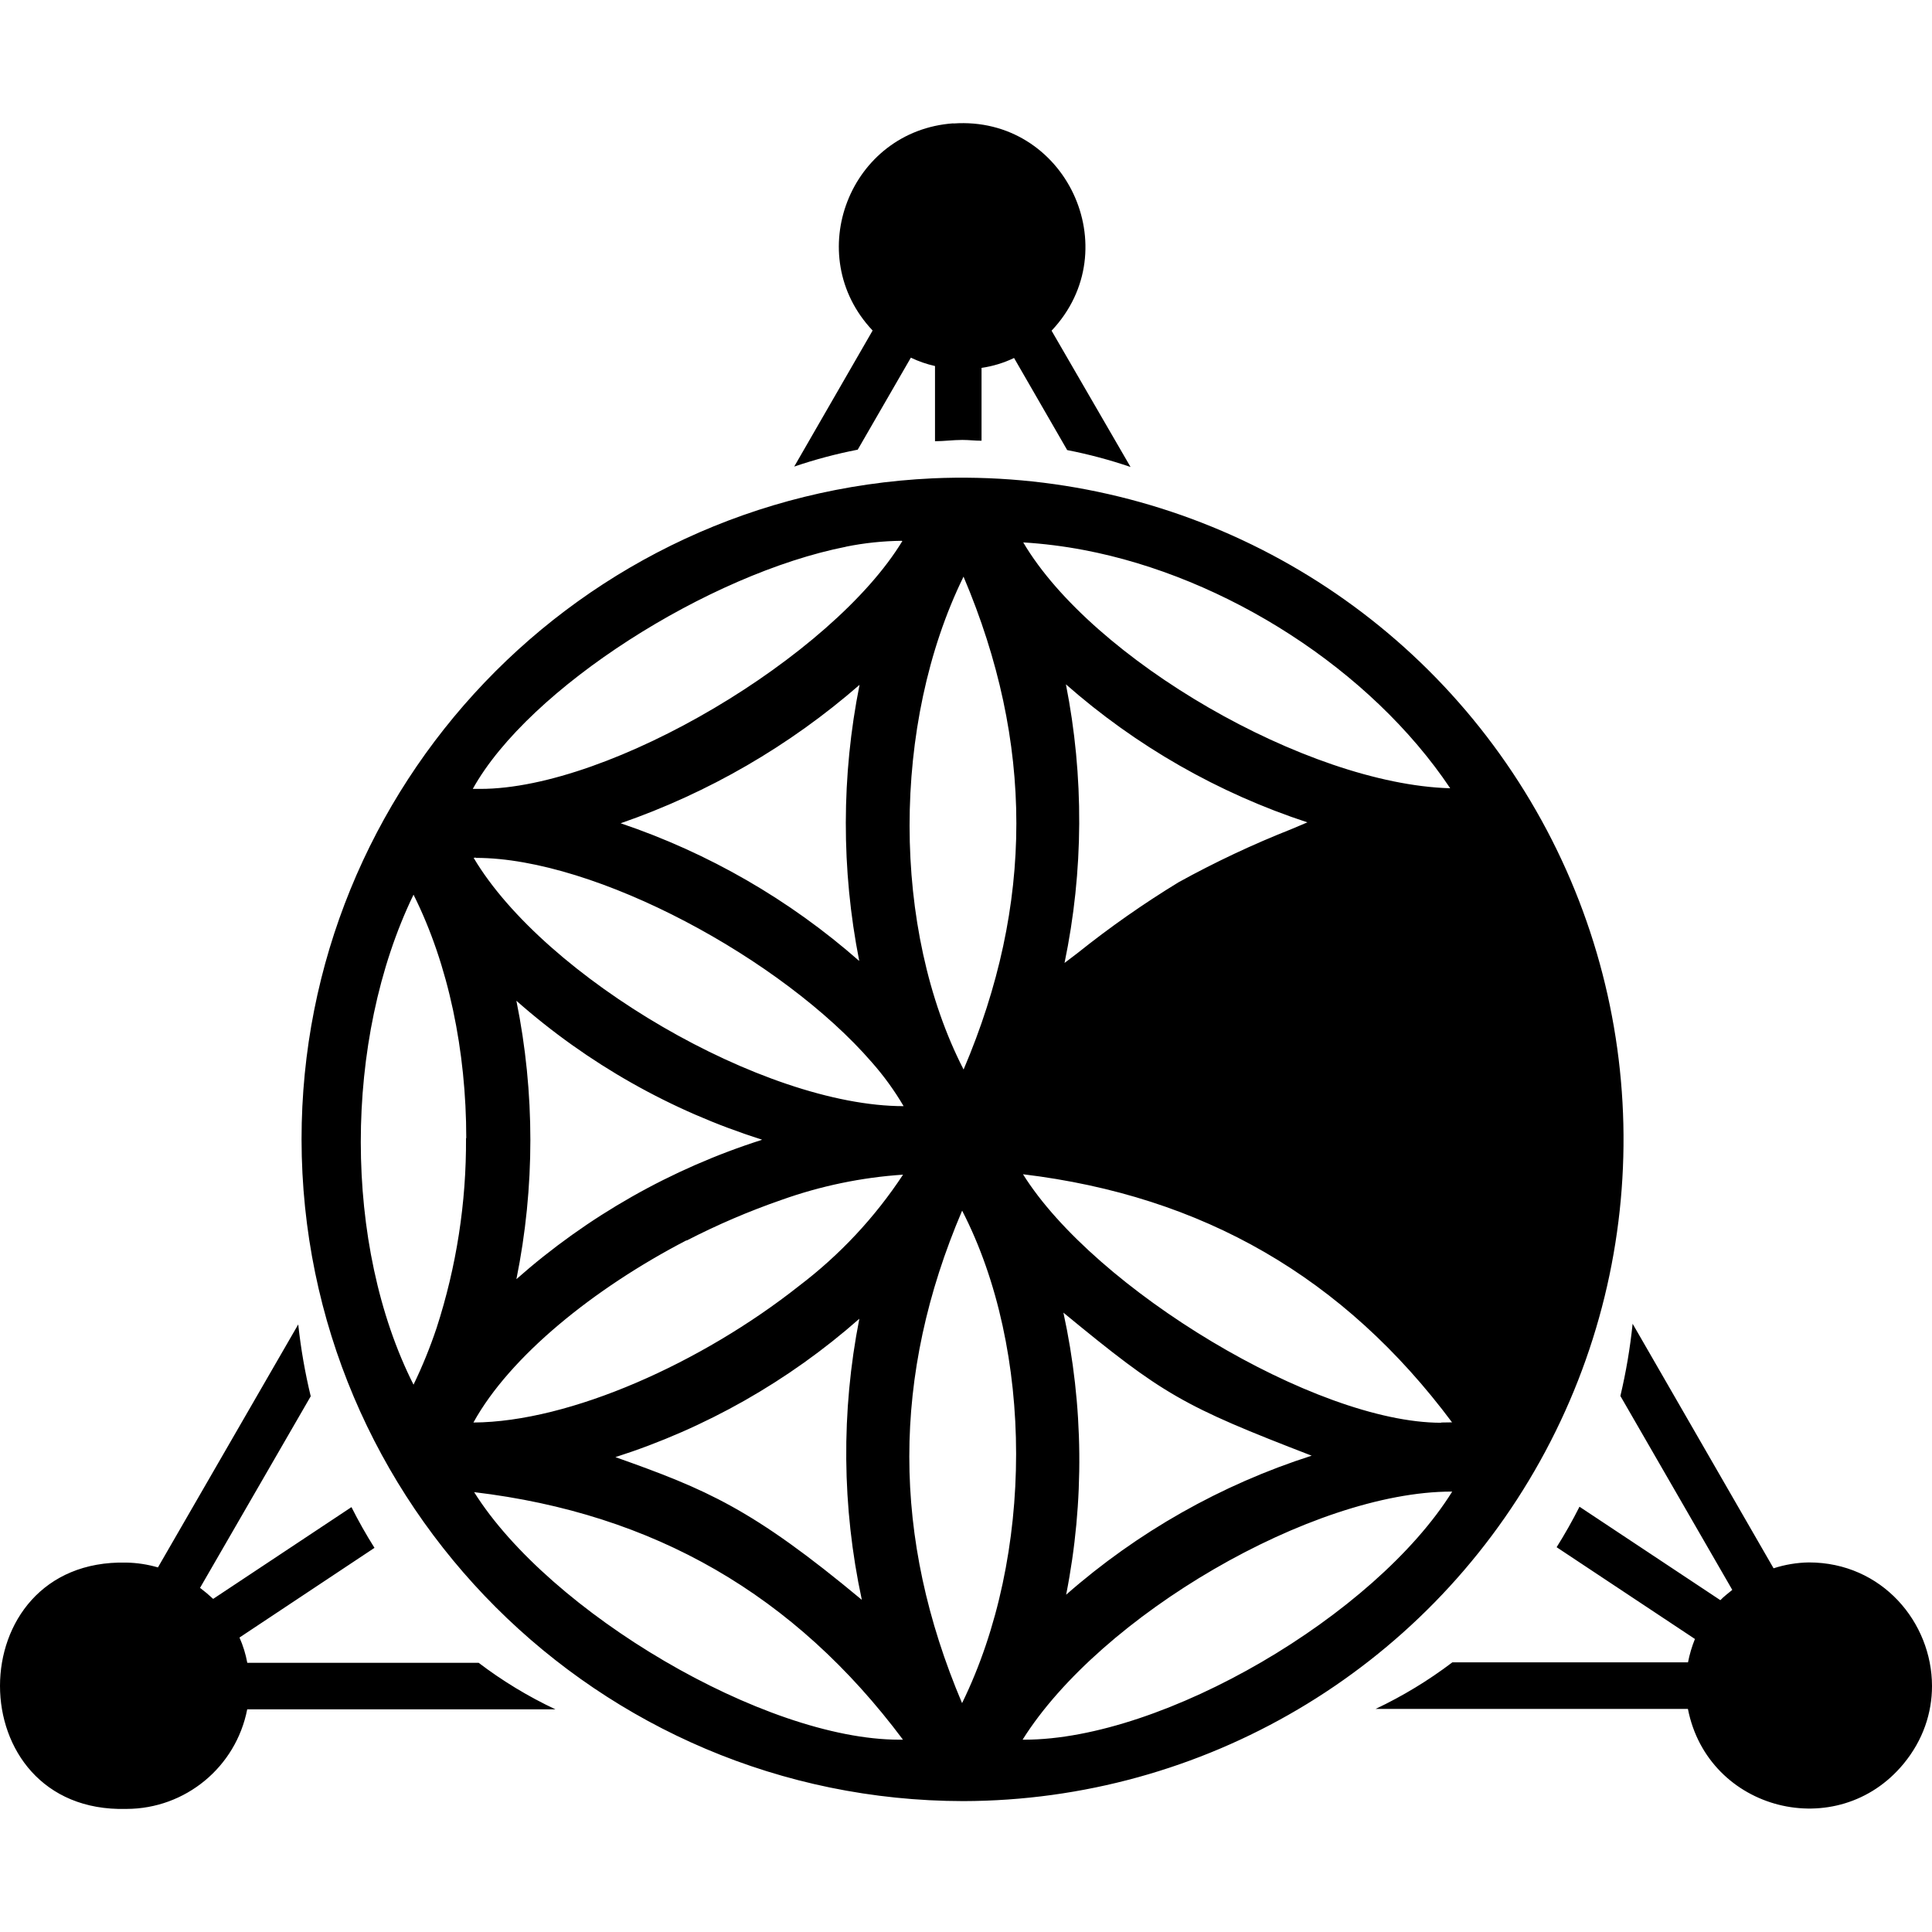
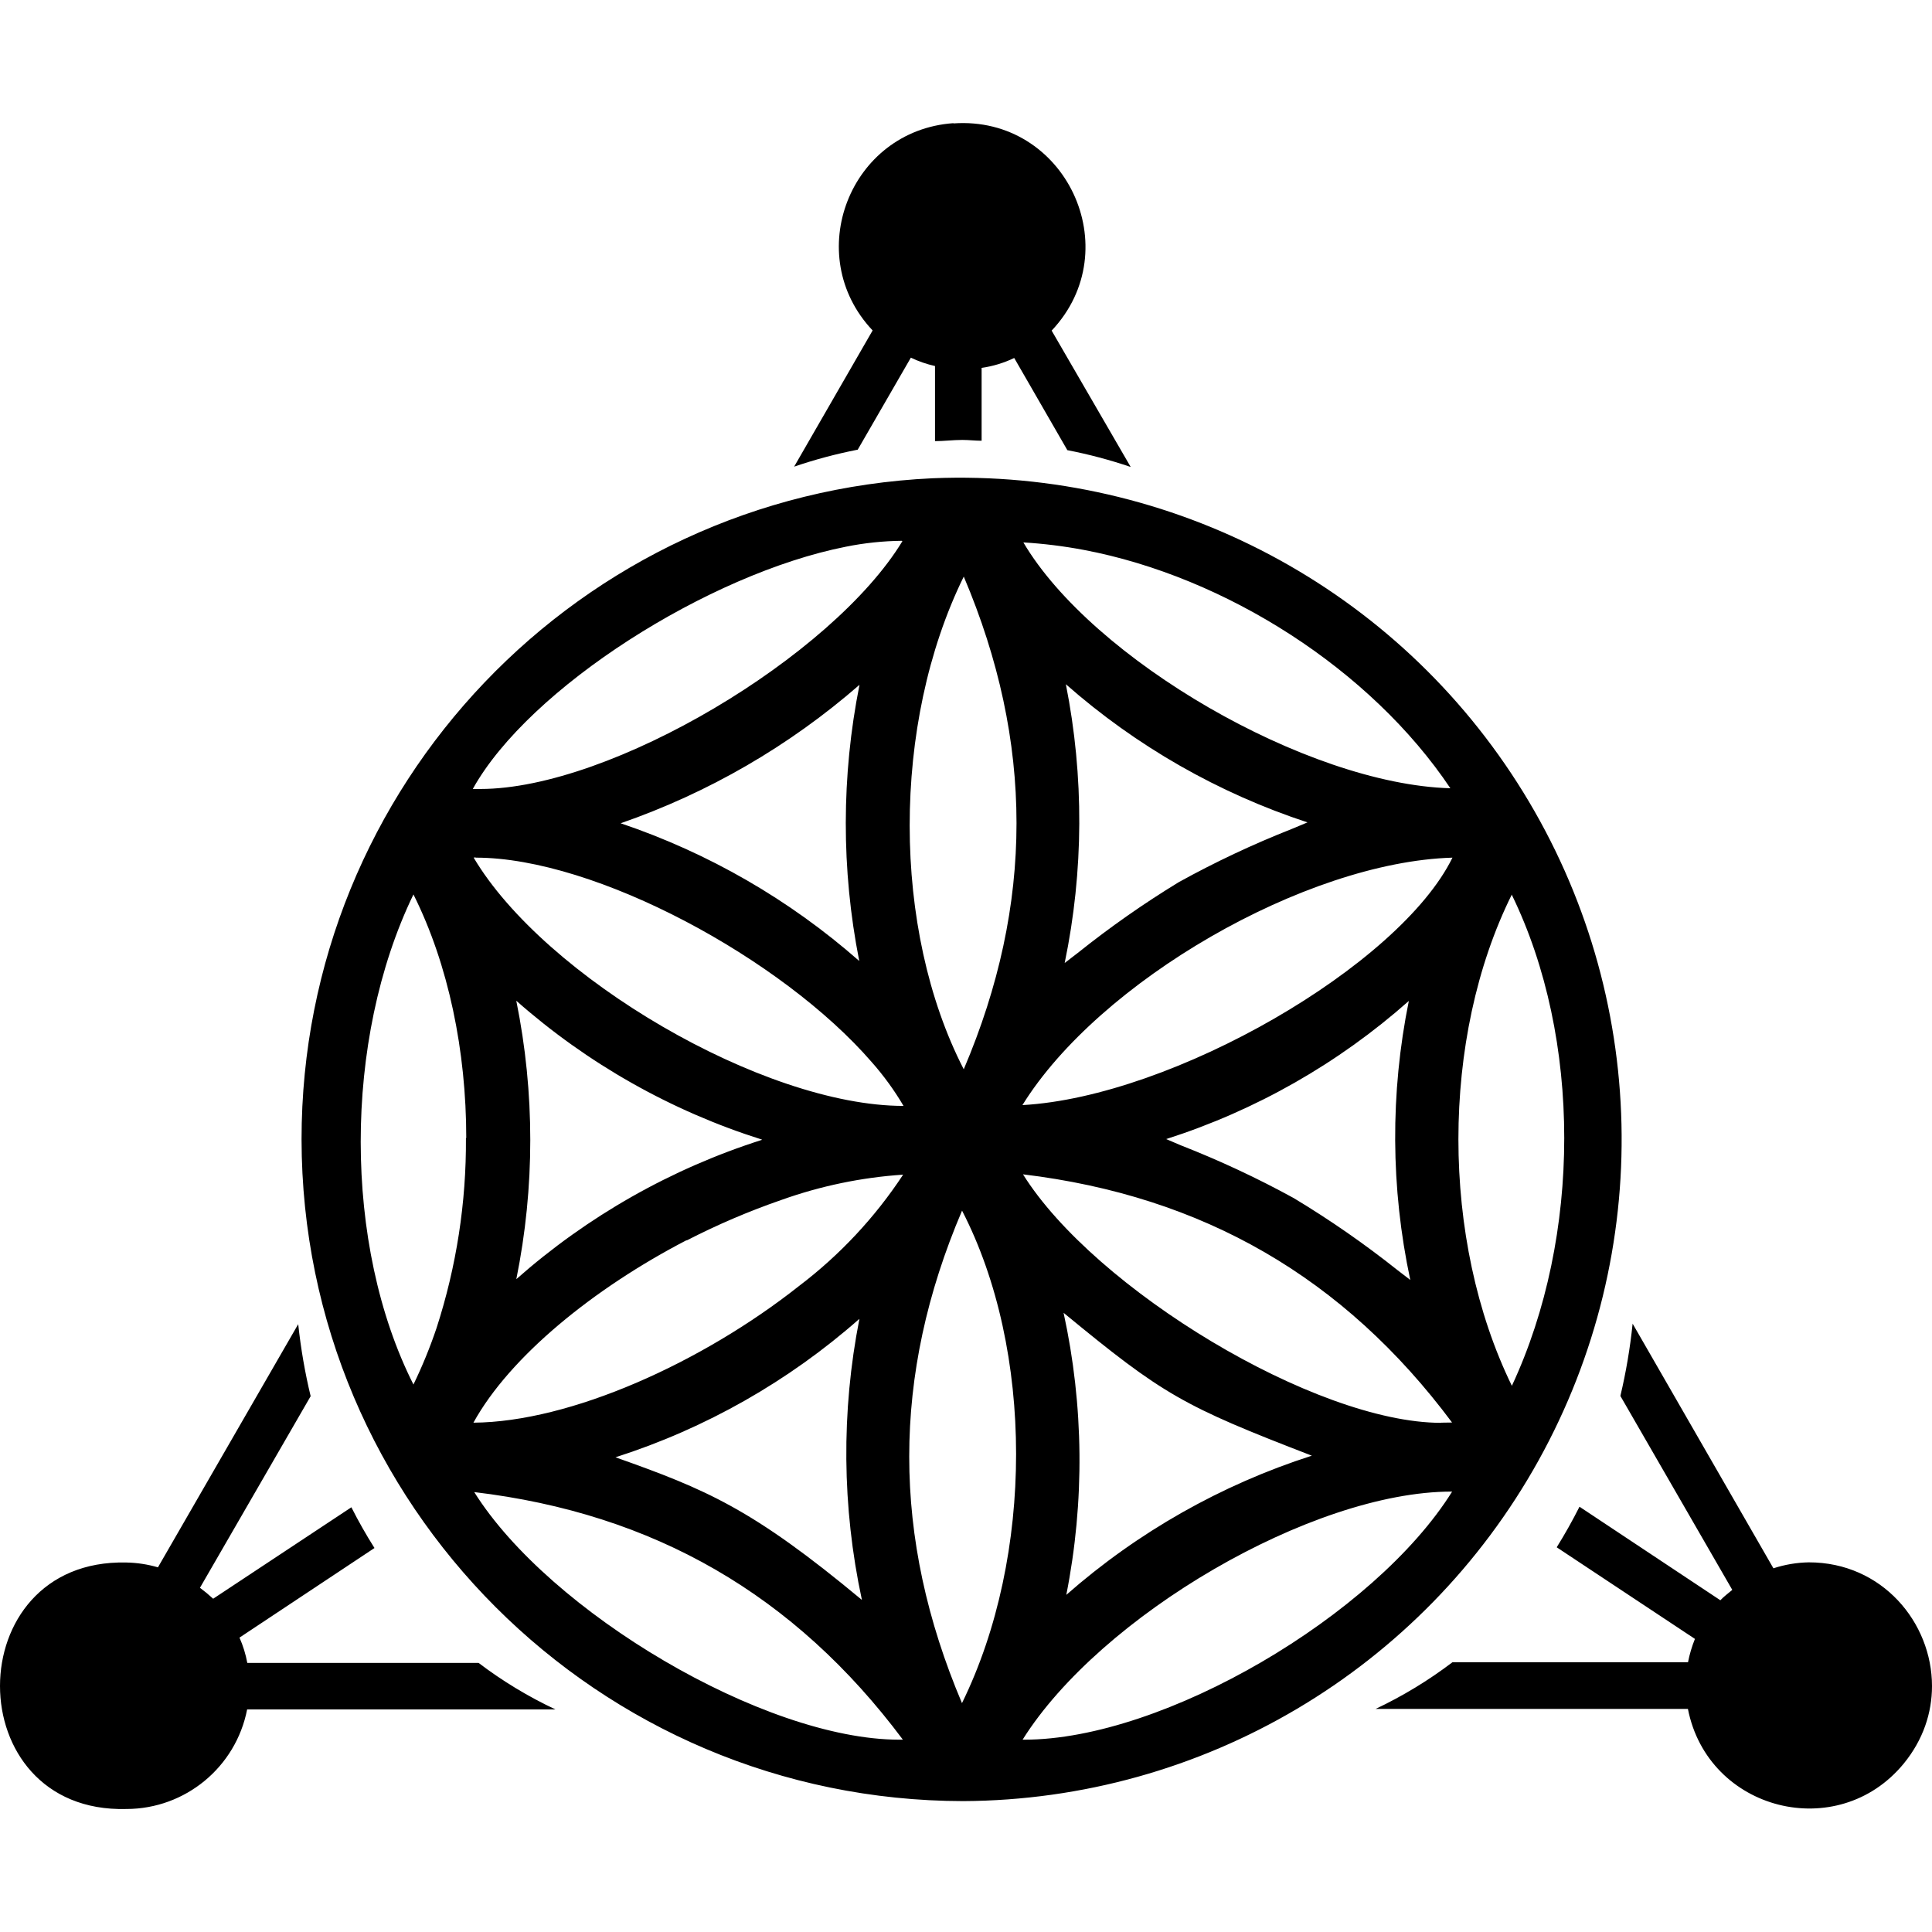
<svg xmlns="http://www.w3.org/2000/svg" role="img" viewBox="0 0 24 24">
-   <path d="M11.844 1.532c-1.287.09-1.89 1.636-1.004 2.574l-.974 1.69a6 6 0 0 1 .789-.21l.66-1.143a1.4 1.4 0 0 0 .3.104v.934c.114 0 .222-.016.34-.016.08 0 .157.01.238.01V4.57a1.4 1.4 0 0 0 .404-.123l.66 1.144a6 6 0 0 1 .787.21l-.981-1.693c.956-1.013.17-2.673-1.22-2.574m-.256 4.408a8.22 8.22 0 0 0-7.841 8.212 8.23 8.23 0 0 0 8.22 8.22 8.22 8.22 0 1 0-.38-16.432m-.384.778h.008C10.342 8.153 7.588 9.8 5.966 9.8h-.093c.697-1.255 2.934-2.673 4.64-3.009h-.004a3.7 3.7 0 0 1 .694-.073m1.508.02a6 6 0 0 1 .75.094c1.766.334 3.566 1.485 4.554 2.96h-.004c-1.78-.052-4.445-1.602-5.3-3.054m-.741.424v.003c.874 2.06.874 4.07 0 6.121-.892-1.737-.897-4.295 0-6.124M13.24 8.5a8.6 8.6 0 0 0 3.002 1.716h-.002l-.196.083q-.722.285-1.402.66-.656.4-1.256.88c-.055.04-.105.082-.162.123a8.7 8.7 0 0 0 .017-3.462m-2.563.005a8.8 8.8 0 0 0-.005 3.428v.004a8.7 8.7 0 0 0-2.963-1.71 9 9 0 0 0 2.968-1.72M5.91 10.654h.003v.003c1.488 0 3.807 1.257 4.917 2.539a3.5 3.5 0 0 1 .395.545c-1.743 0-4.461-1.601-5.341-3.084.008-.003.02-.003.026-.003m12.132.002c-1.83.053-4.39 1.54-5.34 3.075 1.87-.105 4.684-1.735 5.34-3.075m-12.905.458c.436.872.655 1.944.655 3.024h-.003a7.5 7.5 0 0 1-.366 2.36 6 6 0 0 1-.286.703c-.872-1.727-.875-4.28 0-6.087m13.645 0c-.886 1.782-.885 4.291 0 6.103.868-1.86.867-4.318 0-6.098zm-1.28 1.318a8.4 8.4 0 0 1-3.016 1.718l.18.077q.723.283 1.404.655.673.406 1.287.895l.16.123a8.5 8.5 0 0 1-.016-3.468m-11.086 0a8.45 8.45 0 0 0 3.048 1.724v.004a8.5 8.5 0 0 0-3.048 1.73 8.7 8.7 0 0 0 0-3.457m6.293 2.154c2.238.27 3.987 1.282 5.33 3.082l-.136.002v.003c-1.564 0-4.305-1.664-5.194-3.087m-1.49.005a5.6 5.6 0 0 1-1.292 1.382c-1.204.952-2.84 1.69-4.045 1.697.452-.82 1.492-1.664 2.648-2.264v.004a9 9 0 0 1 1.178-.505 5.6 5.6 0 0 1 1.512-.314m.733.447c.893 1.731.895 4.289 0 6.116v.004c-.875-2.062-.875-4.07 0-6.12m1.258 1.267c1.242 1.023 1.482 1.159 3.084 1.777a8.6 8.6 0 0 0-3.05 1.727 8.6 8.6 0 0 0-.034-3.504m-2.535.076a8.65 8.65 0 0 0 .03 3.487v.004c-1.362-1.134-1.928-1.37-3.06-1.772a8.5 8.5 0 0 0 3.03-1.719m9.606.062a7 7 0 0 1-.152.897l1.39 2.409c-.05.042-.105.082-.148.128l-1.75-1.161q-.13.258-.284.503l1.718 1.14a1.6 1.6 0 0 0-.086.29h-2.927a5.4 5.4 0 0 1-.954.579h3.88c.248 1.268 1.859 1.677 2.68.68.243-.295.352-.633.352-.964 0-.79-.62-1.536-1.53-1.536a1.5 1.5 0 0 0-.438.073zm-16.576.008-1.743 3.019a1.5 1.5 0 0 0-.394-.06C.523 19.387 0 20.165 0 20.943c0 .777.523 1.555 1.568 1.528h.004a1.53 1.53 0 0 0 1.499-1.237H6.9a5.3 5.3 0 0 1-.954-.578H3.072a1.4 1.4 0 0 0-.097-.314l1.677-1.114a6 6 0 0 1-.286-.506l-1.718 1.14a2 2 0 0 0-.163-.137l1.375-2.38a7 7 0 0 1-.155-.89m14.328 2.074h.007c-.959 1.538-3.584 3.082-5.317 3.082h-.02c.964-1.537 3.595-3.082 5.33-3.082m-12.142.007c2.233.266 3.98 1.274 5.326 3.075h-.046c-1.677 0-4.346-1.584-5.281-3.075" />
+   <path d="M11.844 1.53c-1.287.09-1.89 1.637-1.004 2.575l-.975 1.692a6 6 0 0 1 .79-.211l.66-1.143a1.4 1.4 0 0 0 .3.104v.933c.114 0 .222-.015.34-.015.08 0 .158.01.239.01V4.57a1.4 1.4 0 0 0 .405-.123l.66 1.145a6 6 0 0 1 .787.209l-.982-1.694c.955-1.013.17-2.673-1.22-2.574Zm-.258 4.411a8.22 8.22 0 0 0-7.84 8.213 8.23 8.23 0 0 0 8.22 8.22 8.22 8.22 0 1 0-.378-16.433Zm-.383.778-.002.002h.01c-.868 1.433-3.622 3.08-5.244 3.08h-.094c.697-1.255 2.931-2.674 4.637-3.01a3.7 3.7 0 0 1 .693-.073m1.509.02a6 6 0 0 1 .75.093c1.766.334 3.567 1.486 4.555 2.961h-.004c-1.78-.052-4.446-1.603-5.301-3.055m-.74.425c.874 2.06.874 4.07 0 6.121-.893-1.736-.898-4.292 0-6.12m1.27 1.338a8.6 8.6 0 0 0 3 1.715l-.196.082q-.723.285-1.402.66-.656.4-1.256.88c-.055.04-.105.083-.162.124a8.7 8.7 0 0 0 .015-3.46m-2.564.005a8.8 8.8 0 0 0-.004 3.426v.004a8.7 8.7 0 0 0-2.963-1.71 9 9 0 0 0 2.967-1.72m-4.79 2.145h.024v.002c1.488 0 3.808 1.257 4.918 2.54a3.5 3.5 0 0 1 .395.544c-1.743 0-4.46-1.6-5.34-3.084h.002zm12.156.002c-.656 1.34-3.472 2.97-5.342 3.074.95-1.535 3.512-3.02 5.342-3.074m-12.907.457c.436.872.656 1.946.656 3.026h-.004a7.5 7.5 0 0 1-.365 2.36 6 6 0 0 1-.287.702c-.872-1.727-.875-4.28 0-6.088m13.645 0v.006c.867 1.78.868 4.238 0 6.098-.885-1.812-.886-4.322 0-6.104M6.414 12.432a8.45 8.45 0 0 0 3.05 1.724v.004a8.5 8.5 0 0 0-3.05 1.73 8.7 8.7 0 0 0 0-3.456zm11.087.002a8.5 8.5 0 0 0 .018 3.466l-.16-.123q-.615-.489-1.288-.894a12 12 0 0 0-1.404-.656l-.18-.077a8.4 8.4 0 0 0 3.014-1.716m-4.793 2.154c2.238.27 3.987 1.282 5.33 3.083l-.135.002v.002c-1.564 0-4.306-1.664-5.195-3.087m-1.489.004a5.6 5.6 0 0 1-1.293 1.383c-1.204.952-2.84 1.69-4.045 1.698.452-.82 1.492-1.667 2.648-2.267v.004a9 9 0 0 1 1.178-.504 5.6 5.6 0 0 1 1.512-.314m.732.447c.894 1.731.896 4.289 0 6.116v.004c-.875-2.062-.875-4.07 0-6.12m1.26 1.268c1.243 1.024 1.483 1.158 3.085 1.776a8.6 8.6 0 0 0-3.05 1.729 8.6 8.6 0 0 0-.034-3.505m-2.536.076a8.65 8.65 0 0 0 .03 3.487v.004c-1.363-1.134-1.93-1.37-3.06-1.771a8.5 8.5 0 0 0 3.03-1.72m9.605.06a7 7 0 0 1-.152.898l1.39 2.409c-.05.042-.105.083-.148.129l-1.75-1.162q-.13.258-.283.504l1.717 1.138a1.6 1.6 0 0 0-.086.29h-2.926a5.4 5.4 0 0 1-.955.58h3.88c.249 1.268 1.86 1.676 2.68.68.243-.296.352-.633.352-.964 0-.79-.62-1.537-1.53-1.537a1.5 1.5 0 0 0-.44.074zm-16.577.007-1.742 3.02a1.5 1.5 0 0 0-.395-.06C.523 19.387 0 20.166 0 20.944s.523 1.555 1.568 1.528h.004a1.53 1.53 0 0 0 1.498-1.237H6.9a5.3 5.3 0 0 1-.955-.578H3.072a1.4 1.4 0 0 0-.097-.314l1.677-1.113a6 6 0 0 1-.287-.506L2.648 19.86a2 2 0 0 0-.164-.136l1.375-2.38a7 7 0 0 1-.154-.89Zm14.329 2.079h.006c-.96 1.538-3.583 3.082-5.316 3.082h-.02c.964-1.537 3.595-3.082 5.33-3.082m-12.143.006c2.233.266 3.98 1.275 5.326 3.076h-.045c-1.677 0-4.346-1.585-5.28-3.076" />
</svg>
